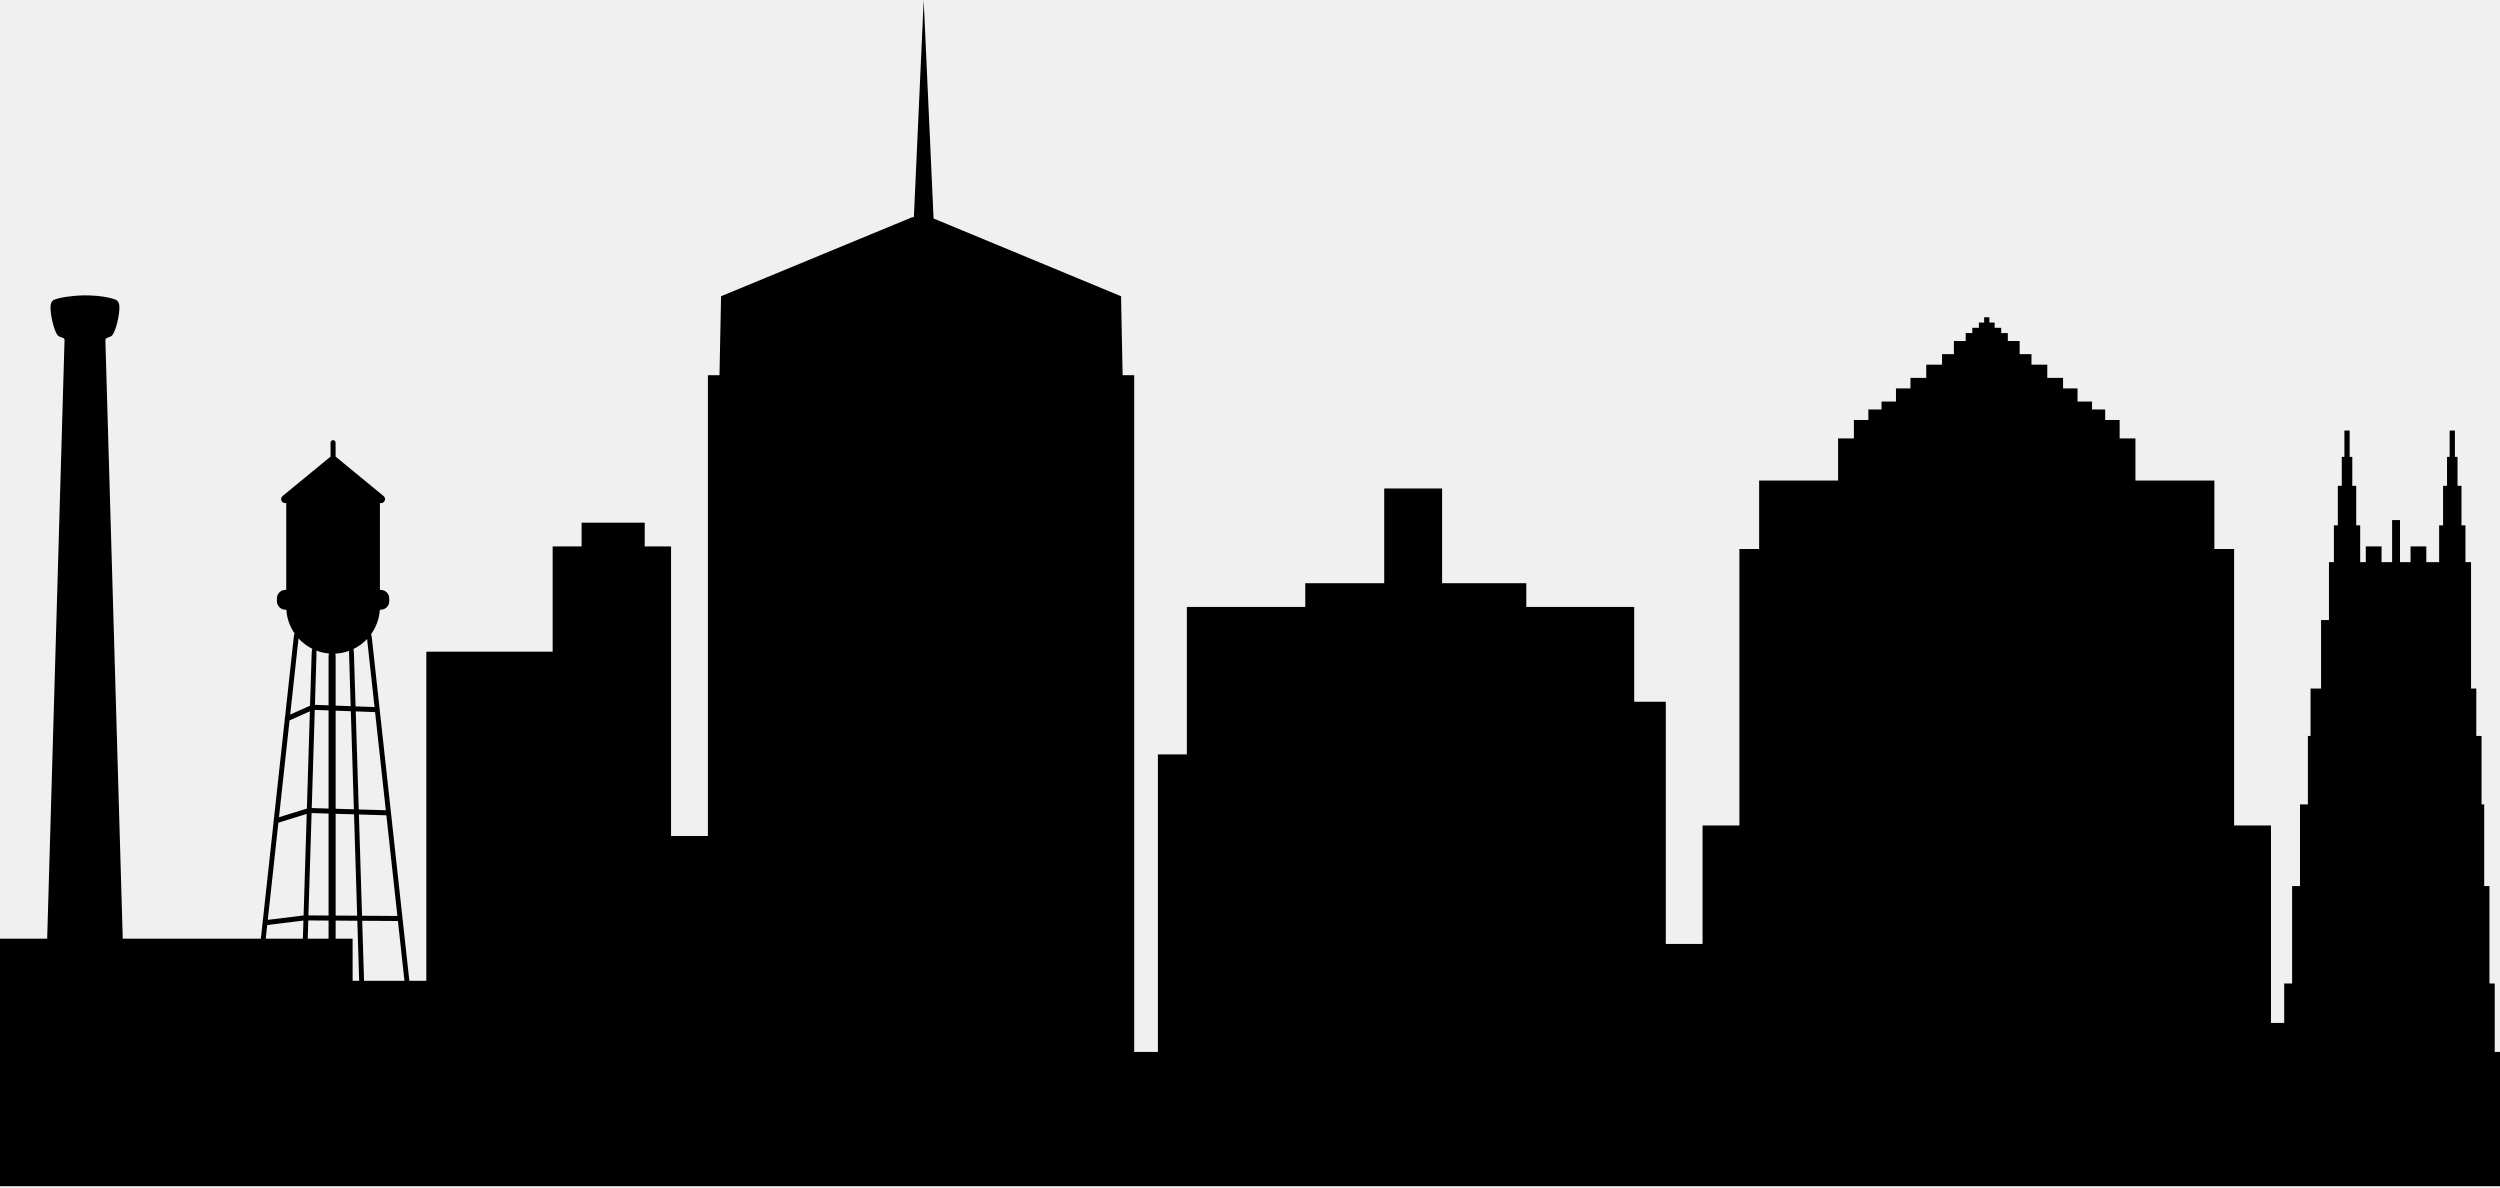
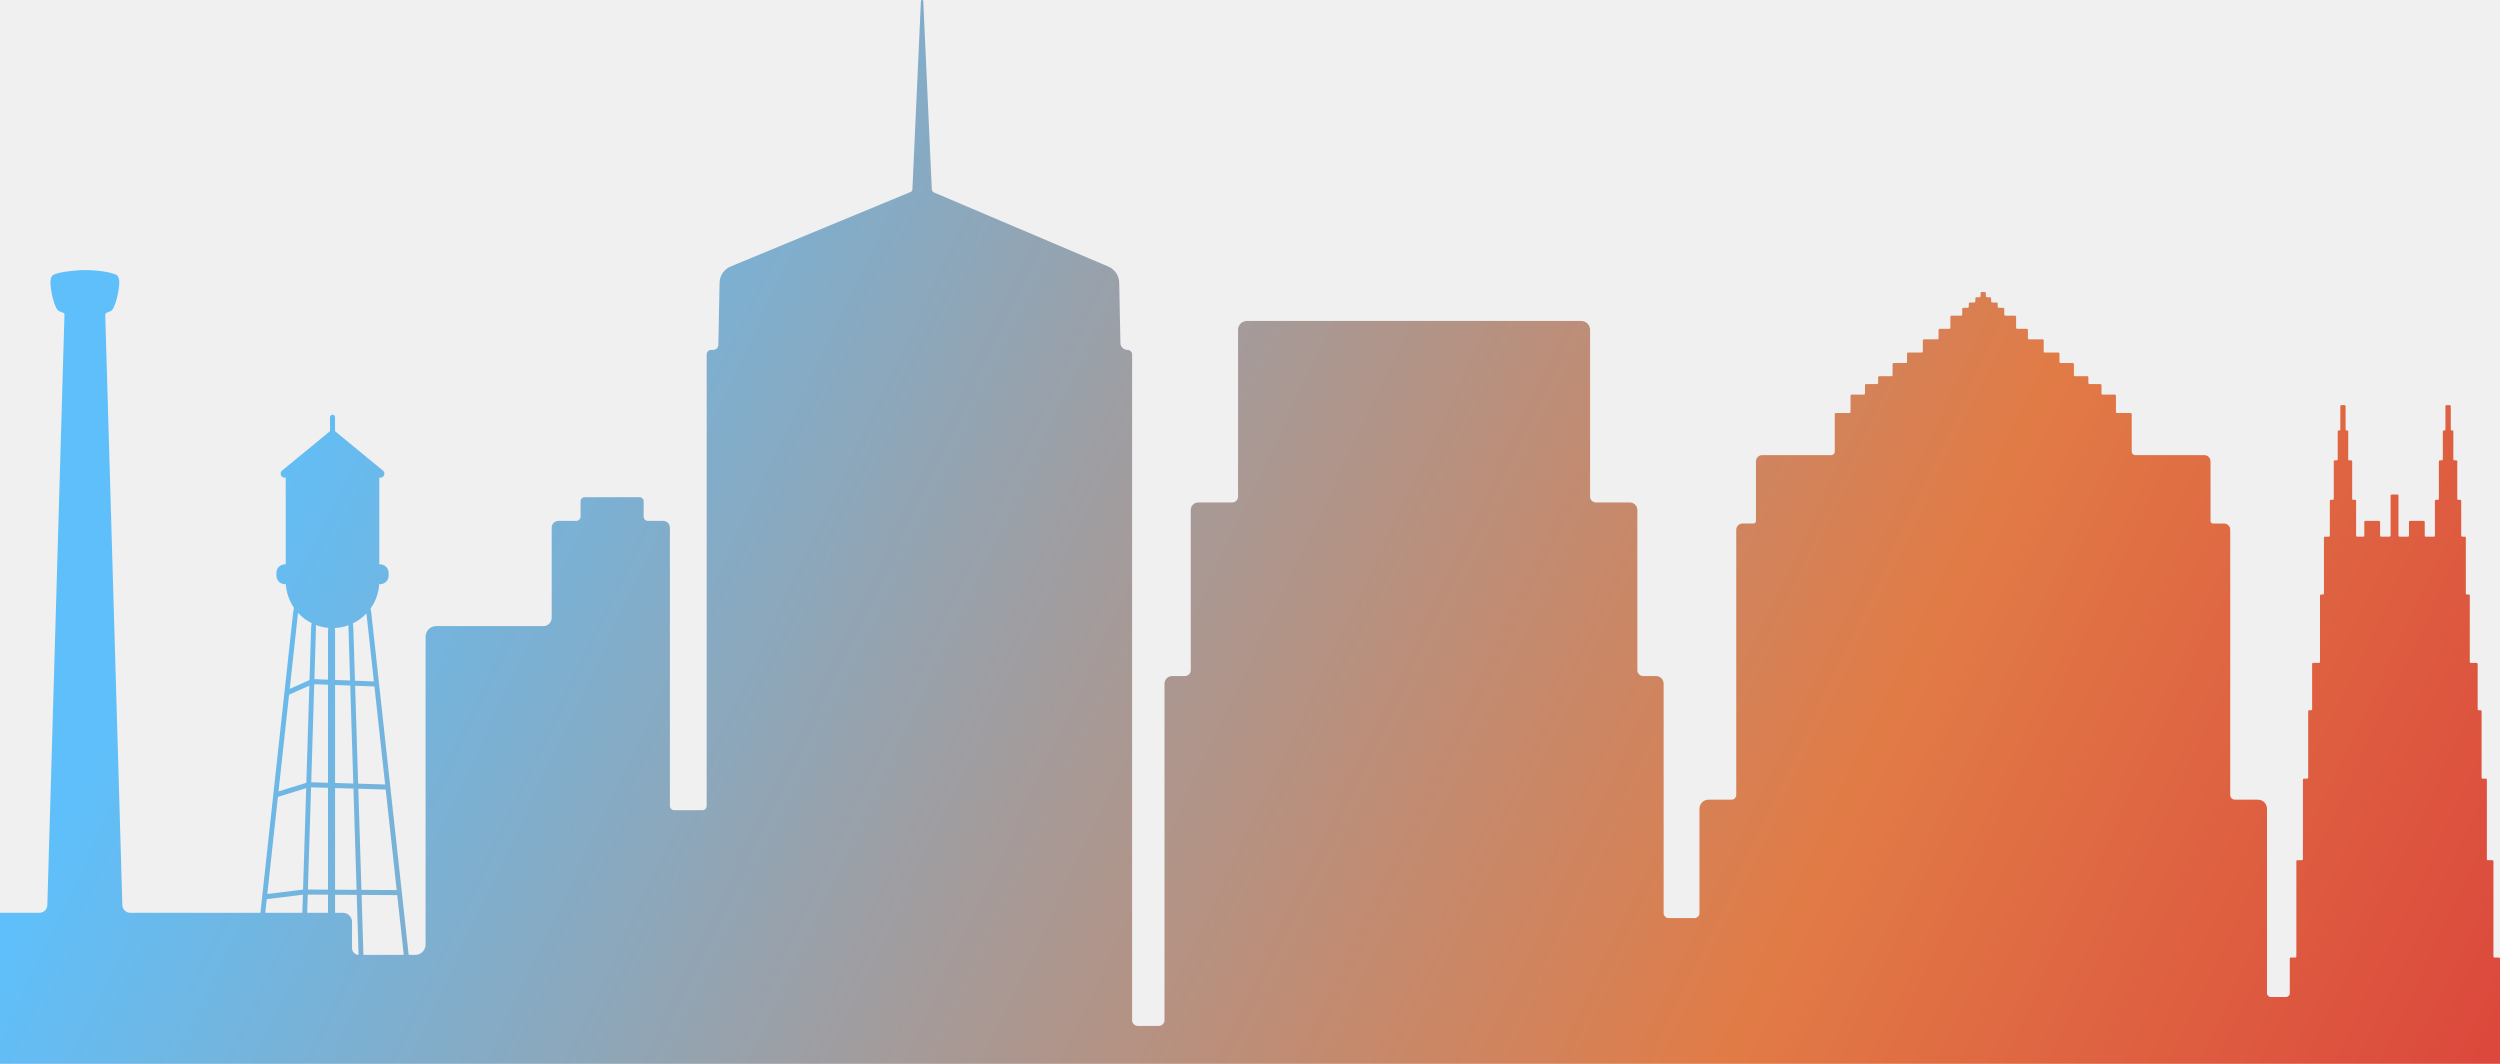
- <svg xmlns="http://www.w3.org/2000/svg" width="1600" height="760" viewBox="0 0 1600 760" fill="none">
-   <path d="M1596.63 673.23V629.415H1593.26V567.063H1589.89V514.823H1588.21V471.008H1584.84V440.675H1581.47V359.786H1577.89V336.194H1575.36V310.916H1572.83V292.379H1571.15V275.527H1567.78V292.379H1566.1V310.916H1563.57V336.194H1561.04V359.786H1552.84V349.675H1542.74V359.786H1536V332.823H1530.95V359.786H1524.21V349.675H1514.11V359.786H1510.52V336.194H1507.99V310.916H1505.47V292.379H1503.78V275.527H1500.41V292.379H1498.73V310.916H1496.2V336.194H1493.68V359.786H1490.53V396.86H1485.47V440.675H1478.74V471.008H1477.05V514.823H1472V567.063H1466.95V629.415H1461.89V654.693H1453.42V528.304H1429.84V351.36H1417.21V307.546H1366.69V280.583H1356.58V268.786H1347.32V262.046H1338.9V256.99H1329.63V248.564H1320.37V241.824H1310.27V233.398H1300.16V226.657H1292.58V218.231H1285V213.175H1280.79V209.805H1276.58V206.435H1273.21V203.064H1269.84V206.435H1266.48V209.805H1262.27V213.175H1258.05V218.231H1250.48V226.657H1242.9V233.398H1232.79V241.824H1222.69V248.564H1213.42V256.99H1204.16V262.046H1195.74V268.786H1186.48V280.583H1176.37V307.546H1125.84V351.36H1113.21V528.304H1089.63V604.137H1066.11V449.101H1045.89V388.434H976.842V373.268H922.947V312.601H885.895V373.268H835.368V388.434H759.579V482.804H741.053V673.23H725.895V240.138H718.484L717.474 189.583L597.491 139.836L591.158 0L584.876 139.027H583.764L461.474 189.583L460.463 240.138H453.053V535.045H429.474V349.675H412.632V334.508H372.211V349.675H353.684V417.082H272.842V627.73H261.996L238.787 415.532L238.063 408.859C237.928 407.662 237.743 406.651 237.524 405.842C240.724 401.393 242.745 396.034 243.099 390.221H243.705C246.686 390.221 249.128 387.794 249.128 384.794V382.957C249.128 379.958 246.686 377.531 243.705 377.531H243.149V322.004H243.857C244.952 322.004 245.912 321.33 246.282 320.302C246.653 319.258 246.333 318.145 245.491 317.454L214.787 292.227V283.279C214.787 282.386 214.063 281.661 213.171 281.661C212.278 281.661 211.554 282.386 211.554 283.279V292.227L180.851 317.454C180.008 318.145 179.705 319.258 180.076 320.302C180.446 321.33 181.389 322.004 182.484 322.004H183.192V377.531H182.653C179.655 377.531 177.229 379.958 177.229 382.957V384.794C177.229 387.794 179.655 390.221 182.653 390.221H183.259C183.596 395.815 185.482 400.989 188.48 405.353V405.37C188.261 406.179 188.076 407.173 187.941 408.37L187.2 415.06L182.434 458.791L182.383 459.128L175.309 524.024L175.259 524.462L166.939 600.767H78.568L67.453 217.911C67.436 217.169 67.874 216.495 68.564 216.226C68.901 216.091 69.238 215.973 69.474 215.889C70.114 215.653 70.636 215.467 71.023 215.265C73.954 213.732 76.615 201.295 76.43 196.509C76.396 195.582 76.278 192.768 74.156 191.858C68.766 189.6 56.135 188.1 44.867 189.667C40.522 190.122 36.884 190.897 34.611 191.858C32.472 192.768 32.354 195.582 32.32 196.509C32.135 201.295 34.796 213.732 37.726 215.265C38.114 215.467 38.636 215.653 39.276 215.889C39.596 216.007 40.034 216.175 40.472 216.344C40.977 216.563 41.314 217.068 41.297 217.624C36.783 373.436 31.528 554.425 30.181 600.767H0V759.174H1600V673.23H1596.63ZM160.994 655.148V654.963H161.011V655.148H160.994ZM190.316 415.397L191.04 408.707C191.04 408.707 191.04 408.64 191.057 408.606C193.549 411.319 196.514 413.577 199.832 415.229C199.629 416.088 199.478 417.217 199.444 418.616L199.242 425.138L198.417 451.662L185.735 457.308L190.316 415.397ZM193.836 600.767H170.072L171.032 592.021L194.189 589.156L193.836 600.767ZM194.291 585.887L171.385 588.701L178.173 526.535L196.295 520.906L194.291 585.887ZM178.56 523.013L185.331 461.049L198.316 455.269L196.396 517.485L178.56 523.013ZM210.274 600.767H196.952L197.305 589.089L210.274 589.173V600.767ZM210.274 585.938L197.406 585.853L199.427 520.367L210.274 520.687V585.938ZM210.274 517.469L199.528 517.148L201.465 454.325L210.274 454.662V517.469ZM210.274 420.773V451.409L201.566 451.089L202.358 425.239L202.56 418.717C202.594 417.841 202.56 417.065 202.509 416.391C205.019 417.352 207.697 417.992 210.476 418.228H210.493C210.358 418.953 210.274 419.795 210.274 420.773ZM246.905 518.547L229.608 518.042L227.672 455.302L240.051 455.757L246.905 518.547ZM228.581 586.039L214.821 585.954V520.839L226.577 521.176L228.581 586.039ZM234.931 408.977C234.931 408.977 234.931 409.128 234.947 409.196L235.688 415.886L239.697 452.505L227.571 452.067L226.728 424.885L226.526 418.363C226.493 417.167 226.375 416.155 226.223 415.347C229.507 413.779 232.455 411.606 234.931 408.977ZM226.476 517.94L214.821 517.603V454.83L224.522 455.184L226.476 517.94ZM214.636 418.329C217.701 418.178 220.648 417.571 223.411 416.56C223.377 417.116 223.377 417.756 223.394 418.464L223.596 424.986L224.421 451.949L214.821 451.578V420.773C214.821 419.846 214.754 419.02 214.619 418.329H214.636ZM225.684 627.73V600.767H214.821V589.19L228.682 589.291L229.861 627.73H225.684ZM229.709 521.277L247.276 521.8L254.316 586.207L231.714 586.072L229.709 521.277ZM232.994 627.73L231.815 589.308L254.669 589.443L258.846 627.73H232.994Z" fill="white" />
-   <path d="M1596.63 673.23V629.415H1593.26V567.063H1589.89V514.823H1588.21V471.008H1584.84V440.675H1581.47V359.786H1577.89V336.194H1575.36V310.916H1572.83V292.379H1571.15V275.527H1567.78V292.379H1566.1V310.916H1563.57V336.194H1561.04V359.786H1552.84V349.675H1542.74V359.786H1536V332.823H1530.95V359.786H1524.21V349.675H1514.11V359.786H1510.52V336.194H1507.99V310.916H1505.47V292.379H1503.78V275.527H1500.41V292.379H1498.73V310.916H1496.2V336.194H1493.68V359.786H1490.53V396.86H1485.47V440.675H1478.74V471.008H1477.05V514.823H1472V567.063H1466.95V629.415H1461.89V654.693H1453.42V528.304H1429.84V351.36H1417.21V307.546H1366.69V280.583H1356.58V268.786H1347.32V262.046H1338.9V256.99H1329.63V248.564H1320.37V241.824H1310.27V233.398H1300.16V226.657H1292.58V218.231H1285V213.175H1280.79V209.805H1276.58V206.435H1273.21V203.064H1269.84V206.435H1266.48V209.805H1262.27V213.175H1258.05V218.231H1250.48V226.657H1242.9V233.398H1232.79V241.824H1222.69V248.564H1213.42V256.99H1204.16V262.046H1195.74V268.786H1186.48V280.583H1176.37V307.546H1125.84V351.36H1113.21V528.304H1089.63V604.138H1066.11V449.101H1045.89V388.434H976.842V373.268H922.947V312.601H885.895V373.268H835.368V388.434H759.579V482.804H741.053V673.23H725.895V240.138H718.484L717.474 189.583L597.491 139.836L591.158 0L584.876 139.027H583.764L461.474 189.583L460.463 240.138H453.053V535.045H429.474V349.675H412.632V334.509H372.211V349.675H353.684V417.082H272.842V627.73H261.996L238.787 415.532L238.063 408.859C237.928 407.662 237.743 406.651 237.524 405.842C240.724 401.393 242.745 396.034 243.099 390.221H243.705C246.686 390.221 249.128 387.794 249.128 384.794V382.957C249.128 379.958 246.686 377.531 243.705 377.531H243.149V322.004H243.857C244.952 322.004 245.912 321.33 246.282 320.302C246.653 319.258 246.333 318.145 245.491 317.454L214.787 292.227V283.279C214.787 282.386 214.063 281.661 213.171 281.661C212.278 281.661 211.554 282.386 211.554 283.279V292.227L180.851 317.454C180.008 318.145 179.705 319.258 180.076 320.302C180.446 321.33 181.389 322.004 182.484 322.004H183.192V377.531H182.653C179.655 377.531 177.229 379.958 177.229 382.957V384.794C177.229 387.794 179.655 390.221 182.653 390.221H183.259C183.596 395.815 185.482 400.989 188.48 405.353V405.37C188.261 406.179 188.076 407.174 187.941 408.37L187.2 415.06L182.434 458.791L182.383 459.128L175.309 524.024L175.259 524.462L166.939 600.767H78.568L67.453 217.911C67.436 217.169 67.874 216.495 68.564 216.226C68.901 216.091 69.238 215.973 69.474 215.889C70.114 215.653 70.636 215.467 71.023 215.265C73.954 213.732 76.615 201.295 76.43 196.509C76.396 195.582 76.278 192.768 74.156 191.858C68.766 189.6 56.135 188.1 44.867 189.667C40.522 190.122 36.884 190.897 34.611 191.858C32.472 192.768 32.354 195.582 32.32 196.509C32.135 201.295 34.796 213.732 37.726 215.265C38.114 215.467 38.636 215.653 39.276 215.889C39.596 216.007 40.034 216.175 40.472 216.344C40.977 216.563 41.314 217.068 41.297 217.624C36.783 373.436 31.528 554.425 30.181 600.767H0V759.174H1600V673.23H1596.63ZM160.994 655.148V654.963H161.011V655.148H160.994ZM190.316 415.397L191.04 408.707C191.04 408.707 191.04 408.64 191.057 408.606C193.549 411.319 196.514 413.577 199.832 415.229C199.629 416.088 199.478 417.217 199.444 418.616L199.242 425.138L198.417 451.662L185.735 457.308L190.316 415.397ZM193.836 600.767H170.072L171.032 592.021L194.189 589.156L193.836 600.767ZM194.291 585.887L171.385 588.701L178.173 526.535L196.295 520.906L194.291 585.887ZM178.56 523.013L185.331 461.049L198.316 455.269L196.396 517.485L178.56 523.013ZM210.274 600.767H196.952L197.305 589.089L210.274 589.173V600.767ZM210.274 585.938L197.406 585.853L199.427 520.367L210.274 520.687V585.938ZM210.274 517.469L199.528 517.148L201.465 454.325L210.274 454.662V517.469ZM210.274 420.773V451.409L201.566 451.089L202.358 425.239L202.56 418.717C202.594 417.841 202.56 417.065 202.509 416.391C205.019 417.352 207.697 417.992 210.476 418.228H210.493C210.358 418.953 210.274 419.795 210.274 420.773ZM246.905 518.547L229.608 518.042L227.672 455.302L240.051 455.757L246.905 518.547ZM228.581 586.039L214.821 585.954V520.839L226.577 521.176L228.581 586.039ZM234.931 408.977C234.931 408.977 234.931 409.128 234.947 409.196L235.688 415.886L239.697 452.505L227.571 452.067L226.728 424.885L226.526 418.363C226.493 417.167 226.375 416.156 226.223 415.347C229.507 413.779 232.455 411.606 234.931 408.977ZM226.476 517.94L214.821 517.603V454.83L224.522 455.184L226.476 517.94ZM214.636 418.329C217.701 418.178 220.648 417.571 223.411 416.56C223.377 417.116 223.377 417.756 223.394 418.464L223.596 424.986L224.421 451.949L214.821 451.578V420.773C214.821 419.846 214.754 419.02 214.619 418.329H214.636ZM225.684 627.73V600.767H214.821V589.19L228.682 589.291L229.861 627.73H225.684ZM229.709 521.277L247.276 521.8L254.316 586.207L231.714 586.072L229.709 521.277ZM232.994 627.73L231.815 589.308L254.669 589.443L258.846 627.73H232.994Z" fill="black" />
-   <path d="M175.309 524.023L175.259 524.462L175.141 524.074L175.309 524.023Z" fill="black" />
-   <path d="M182.434 458.791L182.383 459.128L182.265 458.858L182.434 458.791Z" fill="black" />
-   <path d="M213.188 295.109H213.154L213.171 295.092L213.188 295.109Z" fill="black" />
-   <path d="M213.188 295.109H213.154L213.171 295.092L213.188 295.109Z" fill="black" />
+ <svg xmlns="http://www.w3.org/2000/svg" width="1920" height="817" viewBox="0 0 1920 817" fill="none">
+   <path fill-rule="evenodd" clip-rule="evenodd" d="M1915.66 735.379H1919.29V735.383C1919.68 735.383 1920 735.702 1920 736.093V817H0V701.042H30.236C33.548 701.042 36.249 698.434 36.35 695.122C38.045 636.42 43.333 454.34 48.26 284.689L49.507 241.732C49.524 241.047 49.121 240.438 48.497 240.196C48.148 240.048 47.797 239.918 47.494 239.806C47.343 239.75 47.205 239.699 47.084 239.652C46.3 239.366 45.692 239.144 45.209 238.902C41.699 237.065 38.511 222.133 38.753 216.398C38.793 215.285 38.918 211.912 41.478 210.84C44.203 209.688 48.562 208.757 53.766 208.212C67.266 206.314 82.416 208.112 88.852 210.84C91.415 211.912 91.536 215.282 91.577 216.396V216.398C91.818 222.137 88.63 237.065 85.1 238.902C84.657 239.134 84.065 239.351 83.339 239.618L83.245 239.652C82.963 239.753 82.581 239.894 82.174 240.055C81.345 240.378 80.822 241.188 80.842 242.074L93.956 695.101C94.056 698.414 96.761 701.042 100.069 701.042H199.998L209.968 609.568V609.54L210.024 609.045L218.497 531.265V531.241L218.557 530.842V530.83L224.265 478.417L225.15 470.397C225.311 468.967 225.529 467.754 225.794 466.782C225.79 466.782 225.786 466.774 225.786 466.774C222.184 461.555 219.93 455.345 219.519 448.642H218.791C215.205 448.642 212.29 445.721 212.29 442.134V439.925C212.29 436.334 215.209 433.416 218.791 433.416H219.447V366.853H218.602C217.285 366.853 216.146 366.051 215.704 364.81C215.261 363.577 215.631 362.231 216.646 361.396L253.418 331.17C253.426 331.162 253.43 331.162 253.43 331.162V320.434C253.43 319.366 254.303 318.491 255.37 318.491C256.437 318.491 257.31 319.366 257.31 320.434V331.162C257.318 331.162 257.322 331.17 257.322 331.17L294.09 361.396C295.109 362.231 295.479 363.573 295.04 364.81C294.594 366.051 293.458 366.853 292.142 366.853H291.297V433.416H291.953C295.539 433.416 298.454 436.338 298.454 439.925V442.134C298.454 445.721 295.535 448.642 291.953 448.642H291.225C290.802 455.594 288.387 462.027 284.547 467.363V467.367C284.813 468.338 285.034 469.547 285.195 470.982L286.061 478.982L313.861 733.36H318.864C323.276 733.36 326.854 729.777 326.854 725.36V488.94C326.854 484.483 330.492 480.84 334.944 480.84H417.32C420.842 480.84 423.695 477.982 423.695 474.456V405.225C423.695 402.355 426.014 400.034 428.88 400.034H442.597C444.412 400.034 445.885 398.559 445.885 396.741V384.885C445.885 383.208 447.242 381.854 448.912 381.854H491.283C492.957 381.854 494.31 383.212 494.31 384.885V396.741C494.31 398.559 495.783 400.034 497.598 400.034H509.299C512.165 400.034 514.483 402.355 514.483 405.225V618.898C514.483 620.748 515.98 622.251 517.832 622.251H539.378C541.225 622.251 542.727 620.748 542.727 618.898V272.297C542.727 270.322 544.324 268.722 546.297 268.722H547.71C549.871 268.722 551.646 266.981 551.686 264.841L552.636 217.147C552.737 211.654 556.085 206.762 561.149 204.662L699.347 147.429C700.152 147.094 700.688 146.329 700.728 145.458L707.26 0.862C707.321 -0.29 709.015 -0.29 709.076 0.862L715.616 145.313C715.657 146.442 716.361 147.453 717.411 147.876L851.065 204.662C856.109 206.762 859.458 211.654 859.558 217.127L860.484 263.39C860.544 266.36 862.967 268.722 865.934 268.722C867.886 268.722 869.46 270.322 869.46 272.277V783.439C869.46 785.902 871.456 787.901 873.915 787.901H889.878C892.338 787.901 894.334 785.902 894.334 783.439V525.091C894.334 521.847 896.959 519.219 900.199 519.219H910.008C912.491 519.219 914.508 517.2 914.508 514.713V391.663C914.508 388.475 917.091 385.888 920.275 385.888H946.333C948.817 385.888 950.825 383.873 950.825 381.39V253.302C950.825 249.542 953.868 246.495 957.623 246.495H1214.38C1218.14 246.495 1221.18 249.542 1221.18 253.302V381.39C1221.18 383.873 1223.19 385.884 1225.67 385.884H1251.73C1254.91 385.884 1257.49 388.471 1257.49 391.659V514.709C1257.49 517.196 1259.51 519.215 1261.99 519.215H1271.8C1275.04 519.215 1277.67 521.843 1277.67 525.087V701.268C1277.67 703.367 1279.37 705.072 1281.47 705.072H1301.39C1303.49 705.072 1305.19 703.367 1305.19 701.268V621.107C1305.19 617.274 1308.29 614.163 1312.12 614.163H1329.77C1331.79 614.163 1333.44 612.523 1333.44 610.495V406.853C1333.44 404.197 1335.59 402.045 1338.24 402.045H1346.68C1347.72 402.045 1348.57 401.195 1348.57 400.147V354.352C1348.57 351.684 1350.73 349.524 1353.39 349.524H1406.47C1407.92 349.524 1409.1 348.347 1409.1 346.896V318.048C1409.1 317.58 1409.48 317.197 1409.95 317.197H1420.36C1420.82 317.197 1421.21 316.814 1421.21 316.347V303.902C1421.21 303.434 1421.59 303.051 1422.06 303.051H1431.46C1431.92 303.051 1432.31 302.668 1432.31 302.201V295.817C1432.31 295.354 1432.69 294.971 1433.16 294.971H1441.55C1442.02 294.971 1442.4 294.588 1442.4 294.12V289.756C1442.4 289.292 1442.78 288.909 1443.25 288.909H1452.65C1453.12 288.909 1453.5 288.526 1453.5 288.059V279.656C1453.5 279.188 1453.88 278.806 1454.35 278.806H1463.75C1464.21 278.806 1464.6 278.423 1464.6 277.955V271.571C1464.6 271.104 1464.98 270.721 1465.45 270.721H1475.86C1476.32 270.721 1476.71 270.338 1476.71 269.871V261.468C1476.71 261 1477.09 260.617 1477.55 260.617H1487.96C1488.43 260.617 1488.81 260.234 1488.81 259.767V253.383C1488.81 252.916 1489.2 252.533 1489.66 252.533H1497.05C1497.51 252.533 1497.89 252.15 1497.89 251.682V243.279C1497.89 242.816 1498.28 242.433 1498.74 242.433H1506.13C1506.6 242.433 1506.98 242.05 1506.98 241.583V237.218C1506.98 236.754 1507.36 236.372 1507.83 236.372H1511.18C1511.64 236.372 1512.03 235.989 1512.03 235.521V233.176C1512.03 232.708 1512.41 232.325 1512.88 232.325H1516.22C1516.69 232.325 1517.07 231.942 1517.07 231.475V229.133C1517.07 228.666 1517.45 228.283 1517.92 228.283H1520.26C1520.73 228.283 1521.11 227.9 1521.11 227.432V225.087C1521.11 224.619 1521.49 224.237 1521.96 224.237H1524.3C1524.77 224.237 1525.15 224.619 1525.15 225.087V227.432C1525.15 227.9 1525.53 228.283 1526 228.283H1528.34C1528.81 228.283 1529.19 228.666 1529.19 229.133V231.475C1529.19 231.942 1529.57 232.325 1530.04 232.325H1533.39C1533.85 232.325 1534.24 232.708 1534.24 233.176V235.517C1534.24 235.985 1534.62 236.367 1535.09 236.367H1538.43C1538.9 236.367 1539.28 236.746 1539.28 237.214V241.579C1539.28 242.046 1539.67 242.429 1540.13 242.429H1547.52C1547.99 242.429 1548.37 242.812 1548.37 243.279V251.682C1548.37 252.15 1548.75 252.533 1549.22 252.533H1556.6C1557.07 252.533 1557.45 252.916 1557.45 253.383V259.767C1557.45 260.234 1557.83 260.617 1558.3 260.617H1568.71C1569.17 260.617 1569.56 261 1569.56 261.468V269.871C1569.56 270.338 1569.94 270.721 1570.4 270.721H1580.81C1581.28 270.721 1581.66 271.104 1581.66 271.571V277.955C1581.66 278.423 1582.05 278.806 1582.51 278.806H1591.91C1592.38 278.806 1592.76 279.188 1592.76 279.656V288.059C1592.76 288.526 1593.15 288.909 1593.61 288.909H1603.02C1603.48 288.909 1603.86 289.288 1603.86 289.756V294.12C1603.86 294.588 1604.24 294.971 1604.71 294.971H1613.1C1613.57 294.971 1613.95 295.354 1613.95 295.821V302.205C1613.95 302.672 1614.33 303.055 1614.8 303.055H1624.2C1624.67 303.055 1625.05 303.438 1625.05 303.906V316.351C1625.05 316.818 1625.43 317.201 1625.9 317.201H1636.31C1636.78 317.201 1637.16 317.584 1637.16 318.052V346.9C1637.16 348.351 1638.33 349.528 1639.78 349.528H1692.87C1695.53 349.528 1697.69 351.688 1697.69 354.356V400.151C1697.69 401.199 1698.54 402.049 1699.58 402.049H1708.02C1710.67 402.049 1712.82 404.201 1712.82 406.857V610.499C1712.82 612.523 1714.46 614.167 1716.48 614.167H1734.13C1737.96 614.167 1741.06 617.274 1741.06 621.111V762.789C1741.06 764.385 1742.36 765.678 1743.95 765.678H1755.67C1757.26 765.678 1758.55 764.385 1758.55 762.789V736.085C1758.55 735.694 1758.87 735.375 1759.26 735.375H1762.89C1763.28 735.375 1763.6 735.057 1763.6 734.666V661.332C1763.6 660.941 1763.91 660.623 1764.31 660.623H1767.94C1768.33 660.623 1768.64 660.309 1768.64 659.918V598.707C1768.64 598.316 1768.96 598.002 1769.35 598.002H1771.97C1772.36 598.002 1772.68 597.683 1772.68 597.292V546.181C1772.68 545.79 1773 545.476 1773.39 545.476H1775C1775.39 545.476 1775.71 545.158 1775.71 544.767V509.817C1775.71 509.426 1776.02 509.107 1776.41 509.107H1781.05C1781.44 509.107 1781.76 508.793 1781.76 508.402V457.291C1781.76 456.9 1782.08 456.582 1782.47 456.582H1784.08C1784.47 456.582 1784.78 456.268 1784.78 455.877V412.846C1784.78 412.459 1785.1 412.141 1785.49 412.141H1788.6C1788.99 412.141 1789.31 411.822 1789.31 411.432V384.562C1789.31 384.171 1789.62 383.853 1790.01 383.853H1791.63C1792.02 383.853 1792.33 383.538 1792.33 383.148V354.259C1792.33 353.868 1792.65 353.554 1793.04 353.554H1794.65C1795.04 353.554 1795.36 353.235 1795.36 352.844V331.331H1795.4V331.323C1795.4 330.908 1795.73 330.573 1796.15 330.573H1796.8C1797.12 330.573 1797.38 330.316 1797.38 329.997V311.837C1797.38 311.446 1797.7 311.128 1798.09 311.128H1800.71C1801.1 311.128 1801.42 311.446 1801.42 311.837V329.997C1801.42 330.316 1801.68 330.573 1802 330.573H1802.65C1803.07 330.573 1803.4 330.908 1803.4 331.323V331.331H1803.44V352.844C1803.44 353.235 1803.75 353.554 1804.14 353.554H1805.76C1806.14 353.554 1806.46 353.868 1806.46 354.259V383.148C1806.46 383.538 1806.78 383.853 1807.17 383.853H1808.79C1809.18 383.853 1809.49 384.171 1809.49 384.562V411.432C1809.49 411.822 1809.81 412.141 1810.2 412.141H1815.08C1815.47 412.141 1815.78 411.822 1815.78 411.432V400.723C1815.78 400.332 1816.1 400.018 1816.49 400.018H1827.19C1827.58 400.018 1827.89 400.332 1827.89 400.723V411.432C1827.89 411.822 1828.21 412.141 1828.6 412.141H1835.26C1835.65 412.141 1835.97 411.822 1835.97 411.432V380.524C1835.97 380.133 1836.28 379.819 1836.67 379.819H1841.32C1841.7 379.819 1842.02 380.133 1842.02 380.524V411.432C1842.02 411.822 1842.34 412.141 1842.73 412.141H1849.39C1849.78 412.141 1850.09 411.822 1850.09 411.432V400.723C1850.09 400.332 1850.41 400.018 1850.8 400.018H1861.49C1861.88 400.018 1862.2 400.332 1862.2 400.723V411.432C1862.2 411.822 1862.51 412.141 1862.91 412.141H1869.32C1869.71 412.141 1870.03 411.822 1870.03 411.432V384.562C1870.03 384.171 1870.34 383.853 1870.73 383.853H1872.35C1872.74 383.853 1873.06 383.538 1873.06 383.148V354.259C1873.06 353.868 1873.37 353.554 1873.76 353.554H1875.38C1875.77 353.554 1876.09 353.235 1876.09 352.844V331.331H1876.17V331.323C1876.17 330.908 1876.51 330.573 1876.92 330.573H1877.58C1877.81 330.573 1878.01 330.432 1878.1 330.235V311.841C1878.1 311.45 1878.42 311.132 1878.81 311.132H1881.48C1881.87 311.132 1882.19 311.45 1882.19 311.841V330.001C1882.19 330.32 1882.45 330.578 1882.76 330.578H1883.42C1883.84 330.578 1884.17 330.912 1884.17 331.327V342.676H1884.16V352.848C1884.16 353.239 1884.48 353.558 1884.87 353.558H1886.48C1886.87 353.558 1887.19 353.872 1887.19 354.263V383.152C1887.19 383.542 1887.5 383.857 1887.89 383.857H1889.51C1889.9 383.857 1890.21 384.175 1890.21 384.566V411.436C1890.21 411.826 1890.53 412.145 1890.92 412.145H1893.06C1893.45 412.145 1893.77 412.459 1893.77 412.85V455.881C1893.77 456.272 1894.08 456.586 1894.47 456.586H1896.09C1896.48 456.586 1896.8 456.904 1896.8 457.295V508.406C1896.8 508.797 1897.11 509.112 1897.5 509.112H1902.14C1902.53 509.112 1902.85 509.43 1902.85 509.821V544.771C1902.85 545.162 1903.16 545.48 1903.55 545.48H1905.17C1905.55 545.48 1905.87 545.794 1905.87 546.185V597.297C1905.87 597.687 1906.19 598.006 1906.58 598.006H1909.21C1909.6 598.006 1909.91 598.32 1909.91 598.711V659.922C1909.91 660.313 1910.23 660.627 1910.62 660.627H1914.25C1914.64 660.627 1914.96 660.945 1914.96 661.336V734.67C1914.96 735.061 1915.27 735.379 1915.66 735.379ZM271.325 601.746L268.983 526.514L257.342 526.079V601.331L271.325 601.746ZM271.446 605.631L257.342 605.212V683.289L273.845 683.39V683.382L271.446 605.631ZM287.566 527.207L272.738 526.655L275.056 601.851L295.777 602.467L287.566 527.207ZM281.44 471.111C278.469 474.258 274.931 476.866 270.999 478.776L271.003 478.78C271.184 479.747 271.325 480.94 271.365 482.375L271.607 490.194L272.613 522.766L287.139 523.31V523.302L282.337 479.385L281.468 471.385C281.448 471.284 281.448 471.203 281.448 471.103L281.44 471.111ZM267.646 480.203C264.338 481.416 260.796 482.145 257.117 482.327H257.101V482.335C257.262 483.161 257.342 484.152 257.342 485.265V522.198L268.862 522.629L267.872 490.319L267.63 482.5C267.61 481.654 267.61 480.888 267.65 480.203H267.646ZM255.382 334.604L255.366 334.588H255.362L255.346 334.604H255.382ZM242.413 490.593V490.597L241.464 521.597L251.896 521.988V485.261C251.896 484.092 251.997 483.084 252.158 482.218H252.15C248.813 481.924 245.613 481.166 242.603 480.013H242.595C242.675 480.824 242.695 481.75 242.655 482.798L242.413 490.593ZM227.988 478.821L222.498 529.061L222.502 529.069L237.692 522.31L238.682 490.5L238.924 482.682C238.984 481.001 239.145 479.671 239.387 478.619V478.607C235.406 476.624 231.844 473.916 228.873 470.667C228.872 470.684 228.868 470.703 228.864 470.722C228.859 470.749 228.853 470.777 228.853 470.8L227.988 478.821ZM203.733 701.038H232.202L232.206 701.042L232.629 687.13L204.884 690.547V690.555L203.733 701.038ZM235.148 605.305V605.3V605.296L213.438 612.043V612.051L205.303 686.573V686.586L232.745 683.2L235.148 605.305ZM213.904 607.823V607.827L235.269 601.19L237.571 526.611V526.599L222.015 533.522L213.904 607.823ZM235.933 701.038H251.892V701.034V687.13L236.356 687.037L235.933 701.038ZM236.477 683.16L251.892 683.253V605.051L238.9 604.664L236.477 683.16ZM239.02 600.783L251.892 601.165V601.161V525.869L241.339 525.474V525.482L239.02 600.783ZM270.355 708.01V728.129H270.359C270.359 730.95 272.589 733.251 275.382 733.356L273.969 687.283V687.275L257.342 687.17V701.042H263.396C267.24 701.042 270.355 704.161 270.355 708.01ZM296.22 606.364L275.177 605.74V605.748L275.181 605.744L277.58 683.41L304.656 683.579L296.22 606.372V606.364ZM277.697 687.303L279.109 733.36H310.078L305.075 687.464L277.697 687.295V687.303Z" fill="url(#paint0_linear_360_33)" />
+   <defs>
+     <linearGradient id="paint0_linear_360_33" x1="72.99" y1="159.74" x2="1894.66" y2="1025.2" gradientUnits="userSpaceOnUse">
+       <stop offset="0.09" stop-color="#5FBFFA" />
+       <stop offset="0.7" stop-color="#E17B46" />
+       <stop offset="0.99" stop-color="#DB433B" />
+     </linearGradient>
+   </defs>
</svg>
